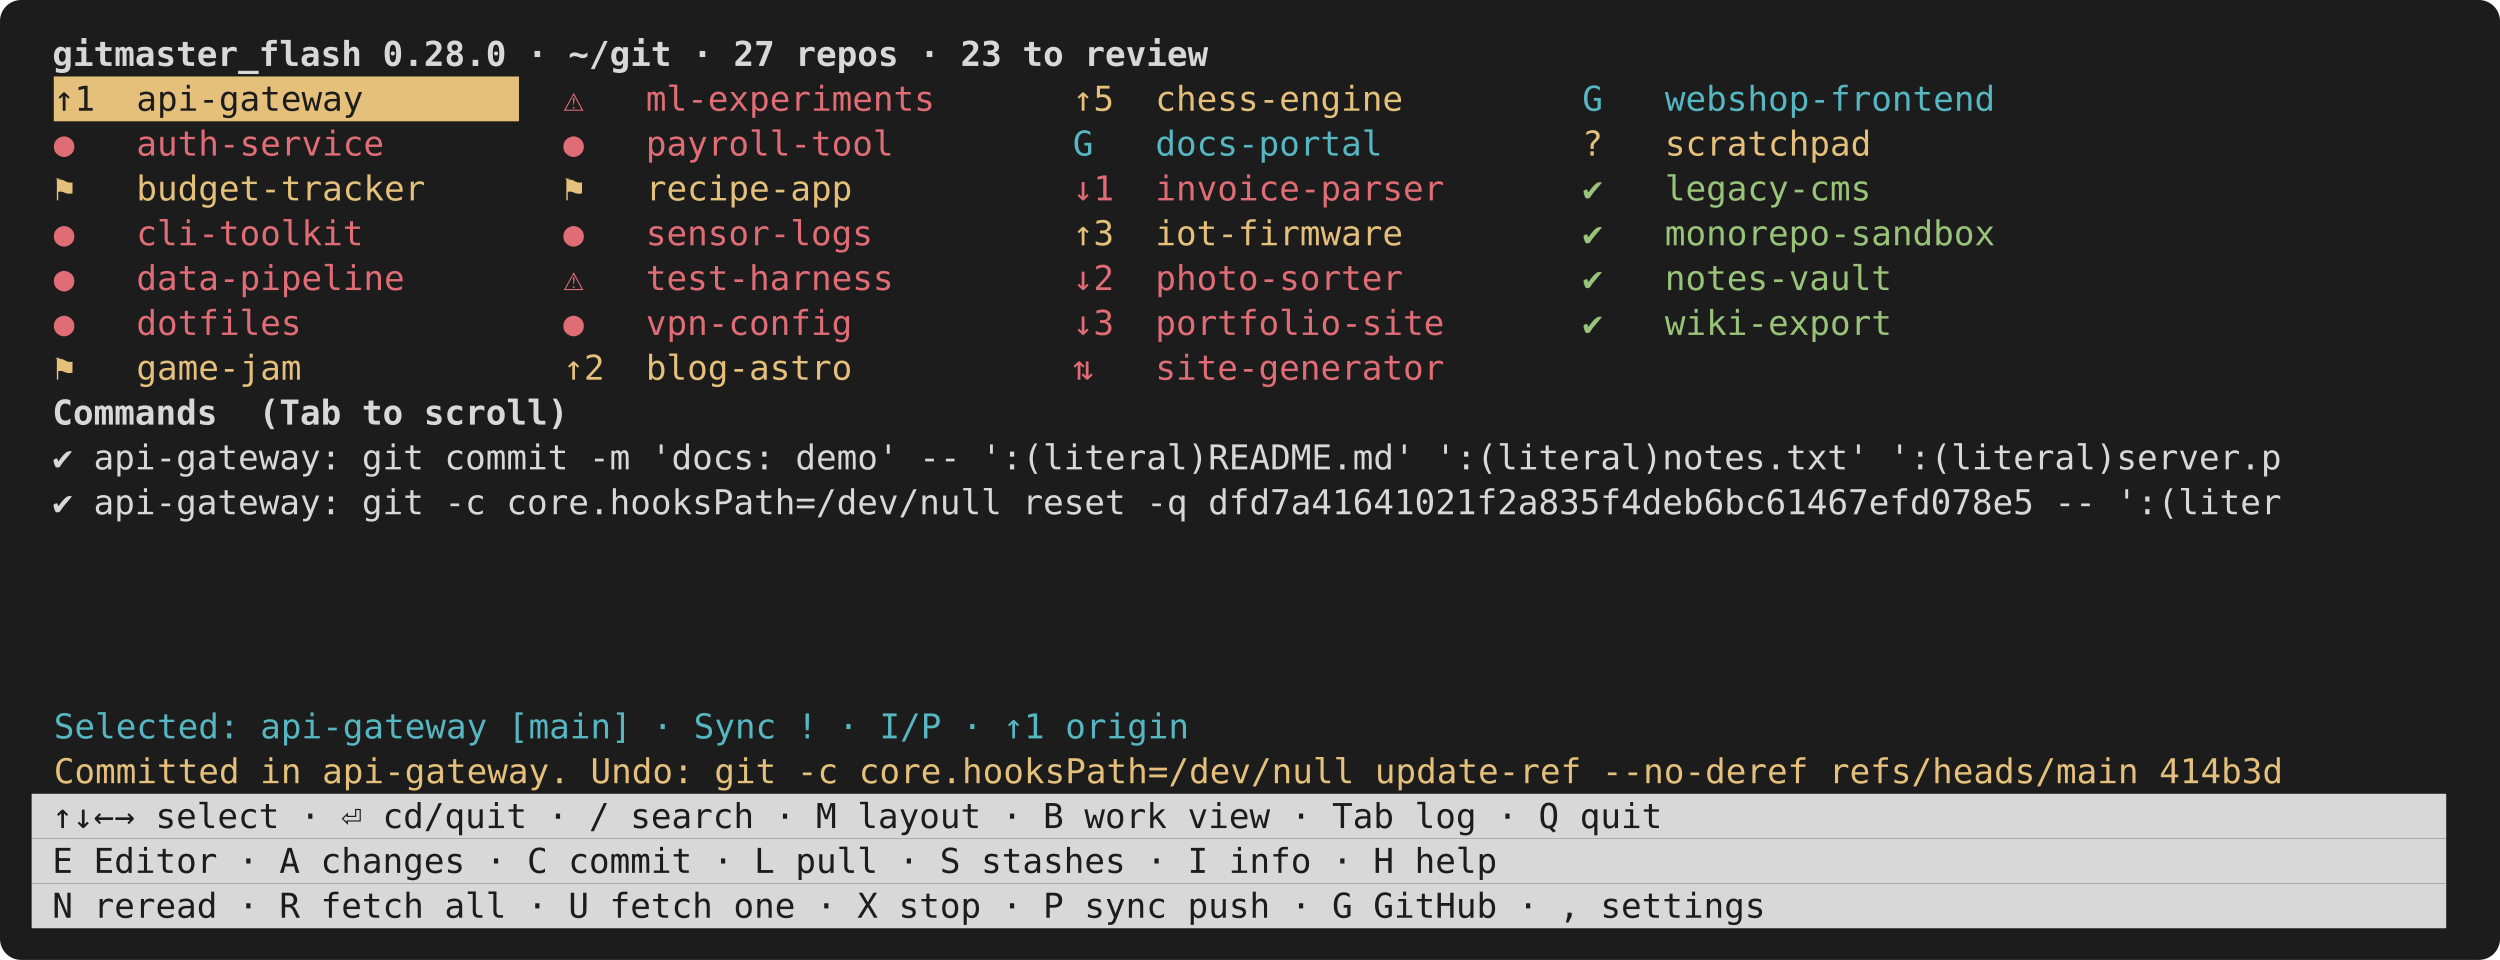
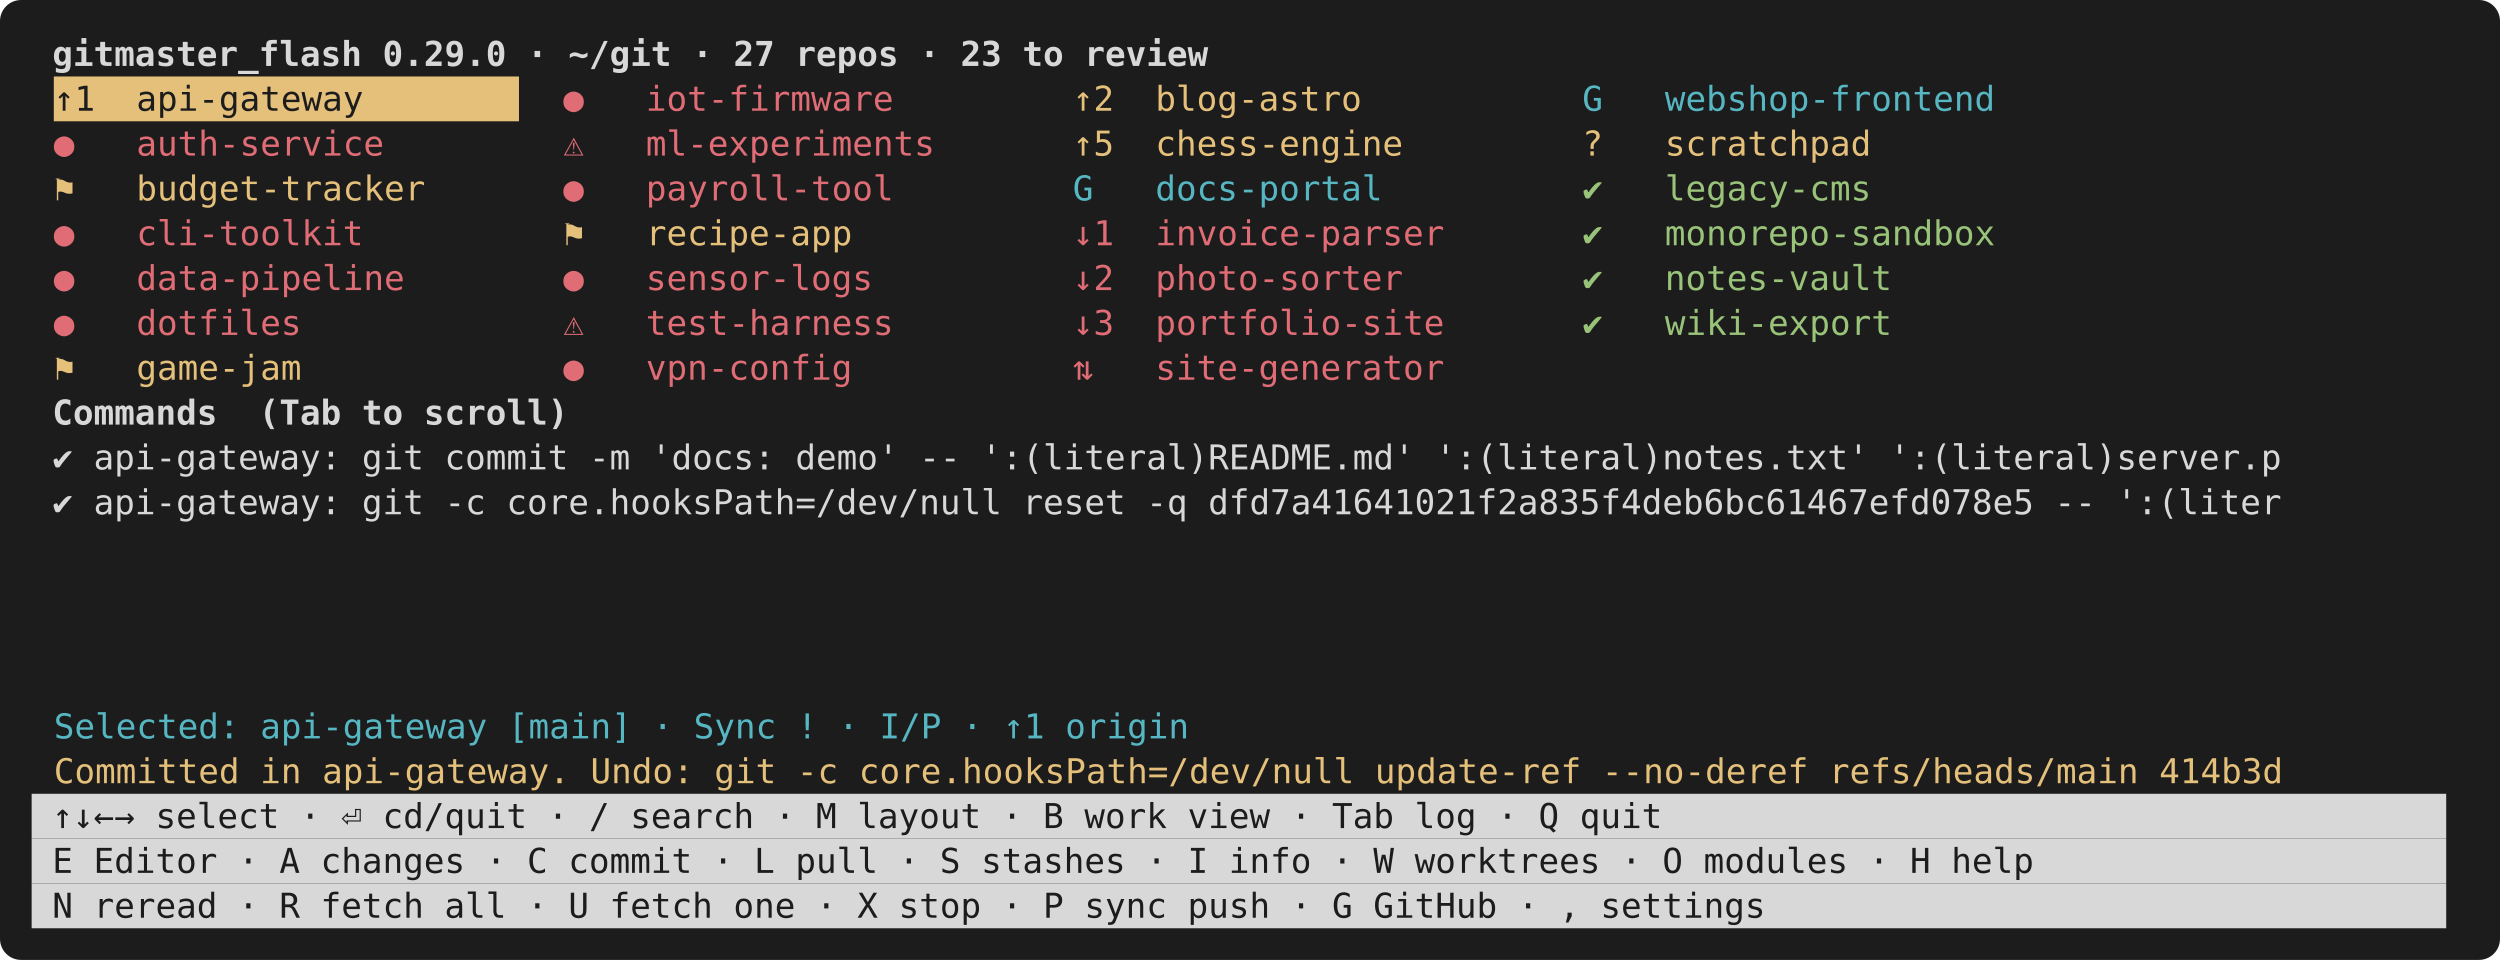
<svg xmlns="http://www.w3.org/2000/svg" viewBox="0 0 948 364" width="948" height="364" font-family="ui-monospace,SFMono-Regular,Menlo,Consolas,monospace" font-size="13">
  <rect width="948" height="364" rx="8" fill="#1c1c1c" />
-   <text x="12.0" y="25.0" fill="#d8d8d8" font-weight="bold" xml:space="preserve"> gitmaster_flash 0.28.0 · ~/git · 27 repos · 23 to review                                                    </text>
+   <text x="12.0" y="25.0" fill="#d8d8d8" font-weight="bold" xml:space="preserve"> gitmaster_flash 0.29.0 · ~/git · 27 repos · 23 to review                                                    </text>
  <rect x="20.4" y="29.0" width="176.4" height="17.0" fill="#e5c07b" />
  <text x="20.4" y="42.0" fill="#1c1c1c" xml:space="preserve">↑1  api-gateway      </text>
-   <text x="213.6" y="42.0" fill="#e06c75" xml:space="preserve">⚠   ml-experiments   </text>
-   <text x="406.8" y="42.0" fill="#e5c07b" xml:space="preserve">↑5  chess-engine     </text>
+   <text x="213.6" y="42.0" fill="#e06c75" xml:space="preserve">●   iot-firmware     </text>
+   <text x="406.8" y="42.0" fill="#e5c07b" xml:space="preserve">↑2  blog-astro       </text>
  <text x="600.0" y="42.0" fill="#56b6c2" xml:space="preserve">G   webshop-frontend </text>
  <text x="20.4" y="59.0" fill="#e06c75" xml:space="preserve">●   auth-service     </text>
-   <text x="213.6" y="59.0" fill="#e06c75" xml:space="preserve">●   payroll-tool     </text>
-   <text x="406.8" y="59.0" fill="#56b6c2" xml:space="preserve">G   docs-portal      </text>
+   <text x="213.6" y="59.0" fill="#e06c75" xml:space="preserve">⚠   ml-experiments   </text>
+   <text x="406.8" y="59.0" fill="#e5c07b" xml:space="preserve">↑5  chess-engine     </text>
  <text x="600.0" y="59.0" fill="#e5c07b" xml:space="preserve">?   scratchpad       </text>
  <text x="20.4" y="76.0" fill="#e5c07b" xml:space="preserve">⚑   budget-tracker   </text>
-   <text x="213.6" y="76.0" fill="#e5c07b" xml:space="preserve">⚑   recipe-app       </text>
-   <text x="406.8" y="76.0" fill="#e06c75" xml:space="preserve">↓1  invoice-parser   </text>
+   <text x="213.6" y="76.0" fill="#e06c75" xml:space="preserve">●   payroll-tool     </text>
+   <text x="406.8" y="76.0" fill="#56b6c2" xml:space="preserve">G   docs-portal      </text>
  <text x="600.0" y="76.0" fill="#98c379" xml:space="preserve">✔   legacy-cms       </text>
  <text x="20.4" y="93.0" fill="#e06c75" xml:space="preserve">●   cli-toolkit      </text>
-   <text x="213.6" y="93.0" fill="#e06c75" xml:space="preserve">●   sensor-logs      </text>
-   <text x="406.8" y="93.0" fill="#e5c07b" xml:space="preserve">↑3  iot-firmware     </text>
+   <text x="213.6" y="93.0" fill="#e5c07b" xml:space="preserve">⚑   recipe-app       </text>
+   <text x="406.8" y="93.0" fill="#e06c75" xml:space="preserve">↓1  invoice-parser   </text>
  <text x="600.0" y="93.0" fill="#98c379" xml:space="preserve">✔   monorepo-sandbox </text>
  <text x="20.4" y="110.0" fill="#e06c75" xml:space="preserve">●   data-pipeline    </text>
-   <text x="213.6" y="110.0" fill="#e06c75" xml:space="preserve">⚠   test-harness     </text>
+   <text x="213.6" y="110.0" fill="#e06c75" xml:space="preserve">●   sensor-logs      </text>
  <text x="406.8" y="110.0" fill="#e06c75" xml:space="preserve">↓2  photo-sorter     </text>
  <text x="600.0" y="110.0" fill="#98c379" xml:space="preserve">✔   notes-vault      </text>
  <text x="20.4" y="127.0" fill="#e06c75" xml:space="preserve">●   dotfiles         </text>
-   <text x="213.6" y="127.0" fill="#e06c75" xml:space="preserve">●   vpn-config       </text>
+   <text x="213.6" y="127.0" fill="#e06c75" xml:space="preserve">⚠   test-harness     </text>
  <text x="406.8" y="127.0" fill="#e06c75" xml:space="preserve">↓3  portfolio-site   </text>
  <text x="600.0" y="127.0" fill="#98c379" xml:space="preserve">✔   wiki-export      </text>
  <text x="20.4" y="144.0" fill="#e5c07b" xml:space="preserve">⚑   game-jam         </text>
-   <text x="213.6" y="144.0" fill="#e5c07b" xml:space="preserve">↑2  blog-astro       </text>
+   <text x="213.6" y="144.0" fill="#e06c75" xml:space="preserve">●   vpn-config       </text>
  <text x="406.8" y="144.0" fill="#e06c75" xml:space="preserve">⇅   site-generator   </text>
  <text x="12.0" y="161.0" fill="#d8d8d8" font-weight="bold" xml:space="preserve"> Commands  (Tab to scroll)</text>
  <text x="12.0" y="178.0" fill="#d8d8d8" xml:space="preserve"> ✔ api-gateway: git commit -m 'docs: demo' -- ':(literal)README.md' ':(literal)notes.txt' ':(literal)server.p </text>
  <text x="12.0" y="195.0" fill="#d8d8d8" xml:space="preserve"> ✔ api-gateway: git -c core.hooksPath=/dev/null reset -q dfd7a41641021f2a835f4deb6bc61467efd078e5 -- ':(liter </text>
  <text x="20.4" y="280.0" fill="#56b6c2" xml:space="preserve">Selected: api-gateway [main] · Sync ! · I/P · ↑1 origin</text>
  <text x="20.4" y="297.0" fill="#e5c07b" xml:space="preserve">Committed in api-gateway. Undo: git -c core.hooksPath=/dev/null update-ref --no-deref refs/heads/main 414b3d</text>
  <rect x="12.0" y="301.0" width="915.6" height="17.0" fill="#d8d8d8" />
  <text x="12.0" y="314.0" fill="#1c1c1c" xml:space="preserve"> ↑↓←→ select · ⏎ cd/quit · / search · M layout · B work view · Tab log · Q quit                              </text>
  <rect x="12.0" y="318.0" width="915.6" height="17.0" fill="#d8d8d8" />
-   <text x="12.0" y="331.0" fill="#1c1c1c" xml:space="preserve"> E Editor · A changes · C commit · L pull · S stashes · I info · H help                                      </text>
+   <text x="12.0" y="331.0" fill="#1c1c1c" xml:space="preserve"> E Editor · A changes · C commit · L pull · S stashes · I info · W worktrees · O modules · H help            </text>
  <rect x="12.0" y="335.0" width="915.6" height="17.0" fill="#d8d8d8" />
  <text x="12.0" y="348.0" fill="#1c1c1c" xml:space="preserve"> N reread · R fetch all · U fetch one · X stop · P sync push · G GitHub · , settings                         </text>
</svg>
